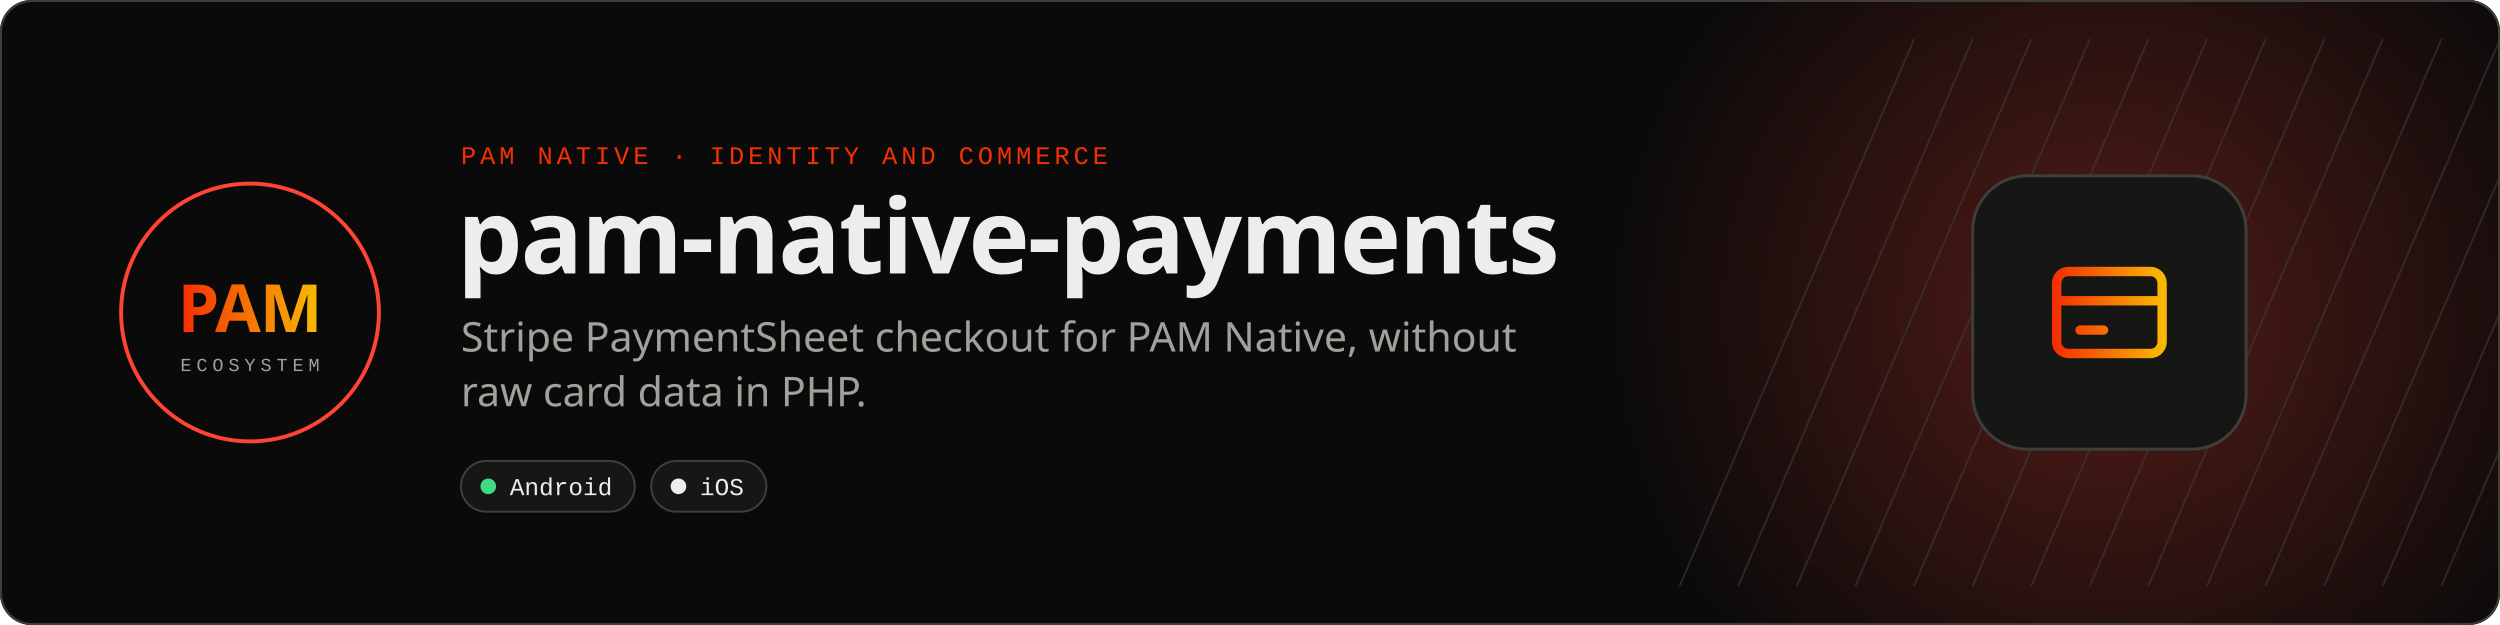
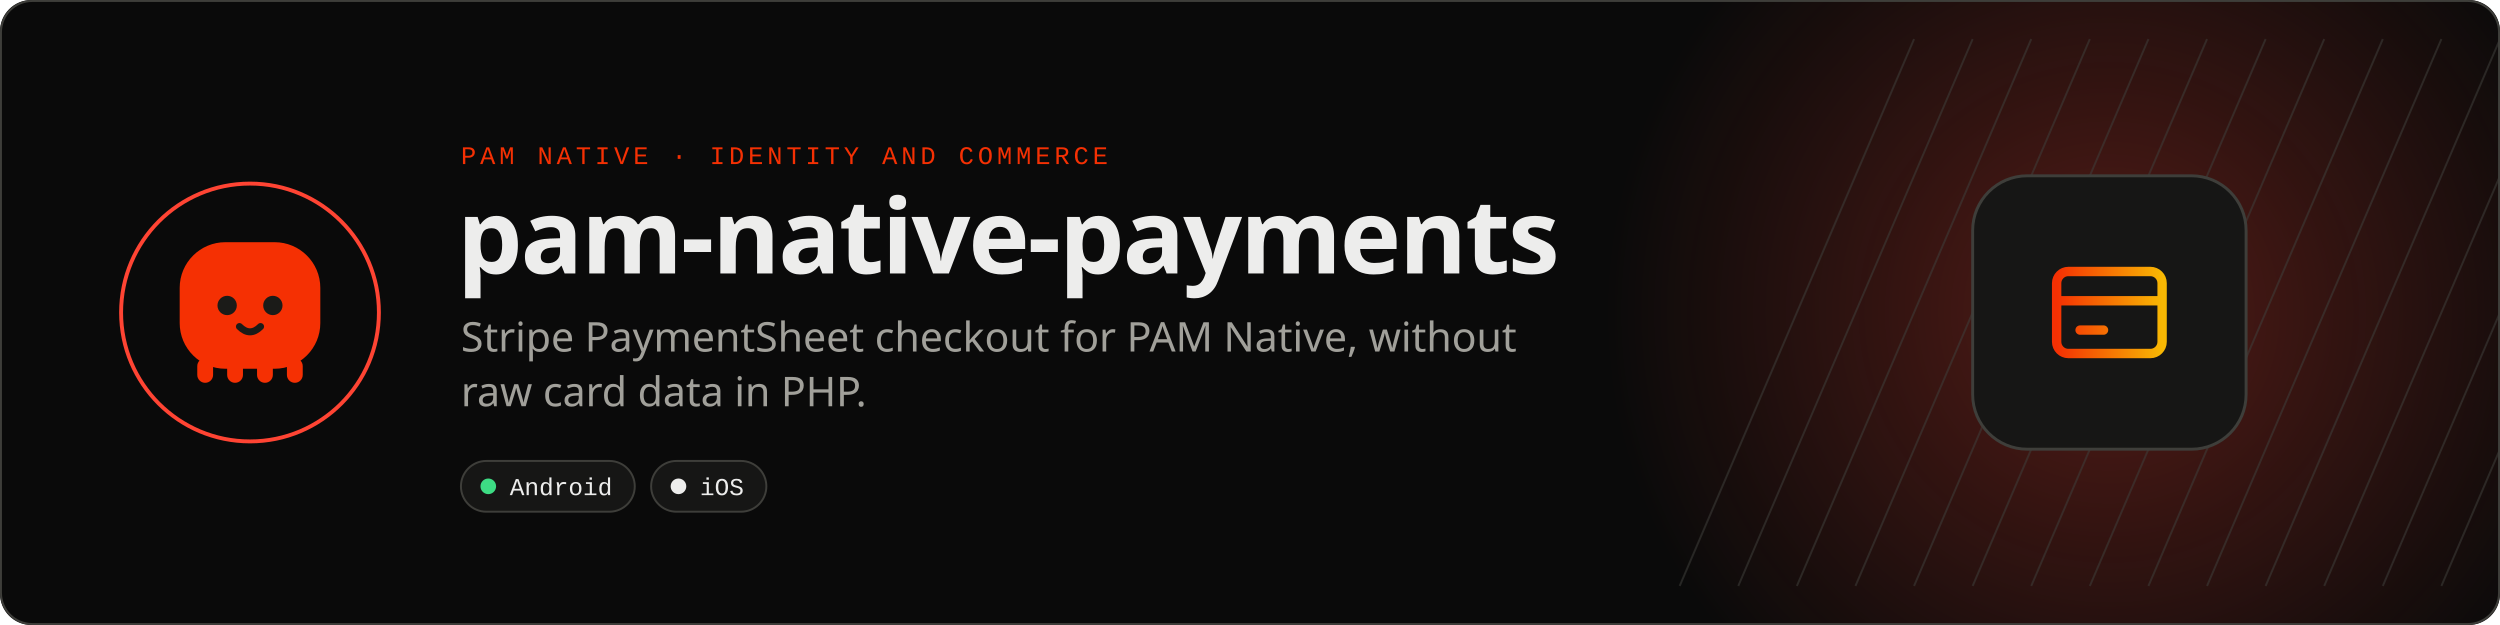
<svg xmlns="http://www.w3.org/2000/svg" viewBox="0 0 1280 320" width="1280" height="320" role="img" aria-label="pam-native-payments: Stripe PaymentSheet checkout for PAM Native, without raw card data in PHP.">
  <defs>
    <linearGradient id="pg" x1="0" y1="0" x2="1" y2="0">
      <stop offset="0" stop-color="#f53003" />
      <stop offset="1" stop-color="#f8b803" />
    </linearGradient>
    <radialGradient id="gl">
      <stop offset="0" stop-color="#ff4433" stop-opacity=".30" />
      <stop offset="1" stop-color="#ff4433" stop-opacity="0" />
    </radialGradient>
    <clipPath id="cl">
      <rect width="1280" height="320" rx="16" />
    </clipPath>
  </defs>
  <g clip-path="url(#cl)">
    <rect width="1280" height="320" fill="#0a0a0a" />
    <circle cx="1080" cy="160" r="260" fill="url(#gl)" />
    <g fill="none" stroke="#3e3e3a" opacity=".55">
      <path d="M860 300l120-280" />
      <path d="M890 300l120-280" />
      <path d="M920 300l120-280" />
      <path d="M950 300l120-280" />
      <path d="M980 300l120-280" />
      <path d="M1010 300l120-280" />
      <path d="M1040 300l120-280" />
      <path d="M1070 300l120-280" />
      <path d="M1100 300l120-280" />
      <path d="M1130 300l120-280" />
      <path d="M1160 300l120-280" />
      <path d="M1190 300l120-280" />
      <path d="M1220 300l120-280" />
      <path d="M1250 300l120-280" />
    </g>
  </g>
  <rect x=".5" y=".5" width="1279" height="319" rx="16" fill="none" stroke="#3e3e3a" />
  <circle cx="128" cy="160" r="66" fill="#0a0a0a" stroke="#ff4433" stroke-width="2" />
  <circle cx="128" cy="160" r="66" fill="none" stroke="#ff4433">
    <animate attributeName="r" values="66;92" dur="3s" repeatCount="indefinite" />
    <animate attributeName="stroke-opacity" values=".5;0" dur="3s" repeatCount="indefinite" />
  </circle>
-   <text x="128" y="170" text-anchor="middle" font-family="-apple-system, BlinkMacSystemFont, 'Segoe UI', 'Noto Sans', Helvetica, Arial, sans-serif" font-weight="700" font-size="34" letter-spacing="-.5" fill="url(#pg)">PAM</text>
-   <text x="128" y="190" text-anchor="middle" font-family="ui-monospace, SFMono-Regular, 'SF Mono', Menlo, Consolas, 'Liberation Mono', monospace" font-size="9.5" letter-spacing="2.5" fill="#a1a09a">ECOSYSTEM</text>
+   <g transform="translate(74 104.2) scale(.9)">
+     <rect x="30" y="88" width="9" height="14" rx="4.5" fill="#f53003" />
+     <rect x="47" y="88" width="9" height="14" rx="4.5" fill="#f53003" />
+     <rect x="64" y="88" width="9" height="14" rx="4.5" fill="#f53003" />
+     <rect x="81" y="88" width="9" height="14" rx="4.5" fill="#f53003" />
+     <rect x="20" y="22" width="80" height="72" rx="26" fill="#f53003" />
+     <circle cx="47" cy="58" r="5.5" fill="#1b1b18" />
+     <circle cx="73" cy="58" r="5.5" fill="#1b1b18" />
+     <path d="M54 70q6 6 12 0" stroke="#1b1b18" stroke-width="4" stroke-linecap="round" fill="none" />
+   </g>
  <text x="236" y="84" font-family="ui-monospace, SFMono-Regular, 'SF Mono', Menlo, Consolas, 'Liberation Mono', monospace" font-size="13" letter-spacing="2" fill="#f53003">PAM NATIVE · IDENTITY AND COMMERCE</text>
  <text x="234" y="140" font-family="-apple-system, BlinkMacSystemFont, 'Segoe UI', 'Noto Sans', Helvetica, Arial, sans-serif" font-weight="700" font-size="53" letter-spacing="-1" fill="#ededec">pam-native-payments</text>
  <text x="236" y="180" font-family="-apple-system, BlinkMacSystemFont, 'Segoe UI', 'Noto Sans', Helvetica, Arial, sans-serif" font-size="21" fill="#a1a09a">Stripe PaymentSheet checkout for PAM Native, without</text>
  <text x="236" y="208" font-family="-apple-system, BlinkMacSystemFont, 'Segoe UI', 'Noto Sans', Helvetica, Arial, sans-serif" font-size="21" fill="#a1a09a">raw card data in PHP.</text>
  <rect x="236" y="236" width="89" height="26" rx="13" fill="#161615" stroke="#3e3e3a" />
  <circle cx="250" cy="249" r="4" fill="#3ddc84" />
  <text x="261" y="253.5" font-family="ui-monospace, SFMono-Regular, 'SF Mono', Menlo, Consolas, 'Liberation Mono', monospace" font-size="12.5" fill="#ededec">Android</text>
  <rect x="333.375" y="236" width="59" height="26" rx="13" fill="#161615" stroke="#3e3e3a" />
  <circle cx="347.375" cy="249" r="4" fill="#ededec" />
  <text x="358.375" y="253.5" font-family="ui-monospace, SFMono-Regular, 'SF Mono', Menlo, Consolas, 'Liberation Mono', monospace" font-size="12.5" fill="#ededec">iOS</text>
  <rect x="1010" y="90" width="140" height="140" rx="28" fill="#161615" stroke="#3e3e3a" stroke-width="1.5" />
  <g transform="translate(1044 124) scale(3)" fill="none" stroke="url(#pg)" stroke-width="1.6" stroke-linecap="round" stroke-linejoin="round">
    <path d="M3 7a2 2 0 0 1 2-2h14a2 2 0 0 1 2 2v10a2 2 0 0 1-2 2H5a2 2 0 0 1-2-2zM3 10h18M7 15h4" />
  </g>
</svg>
